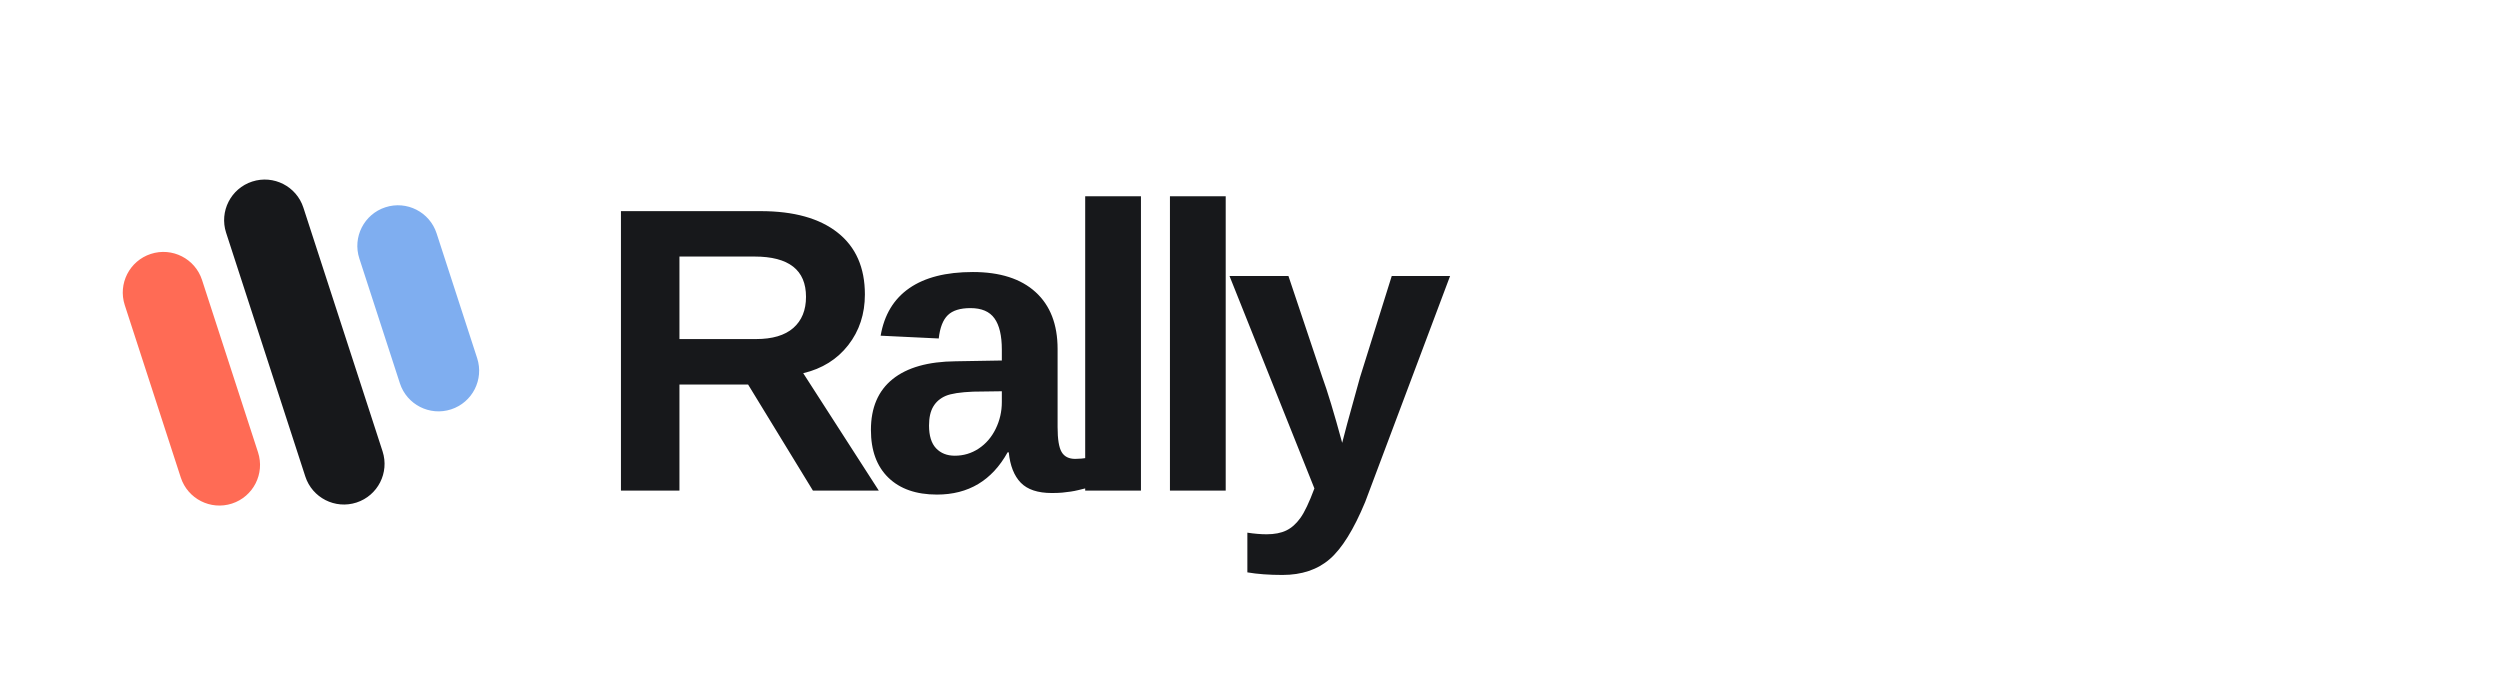
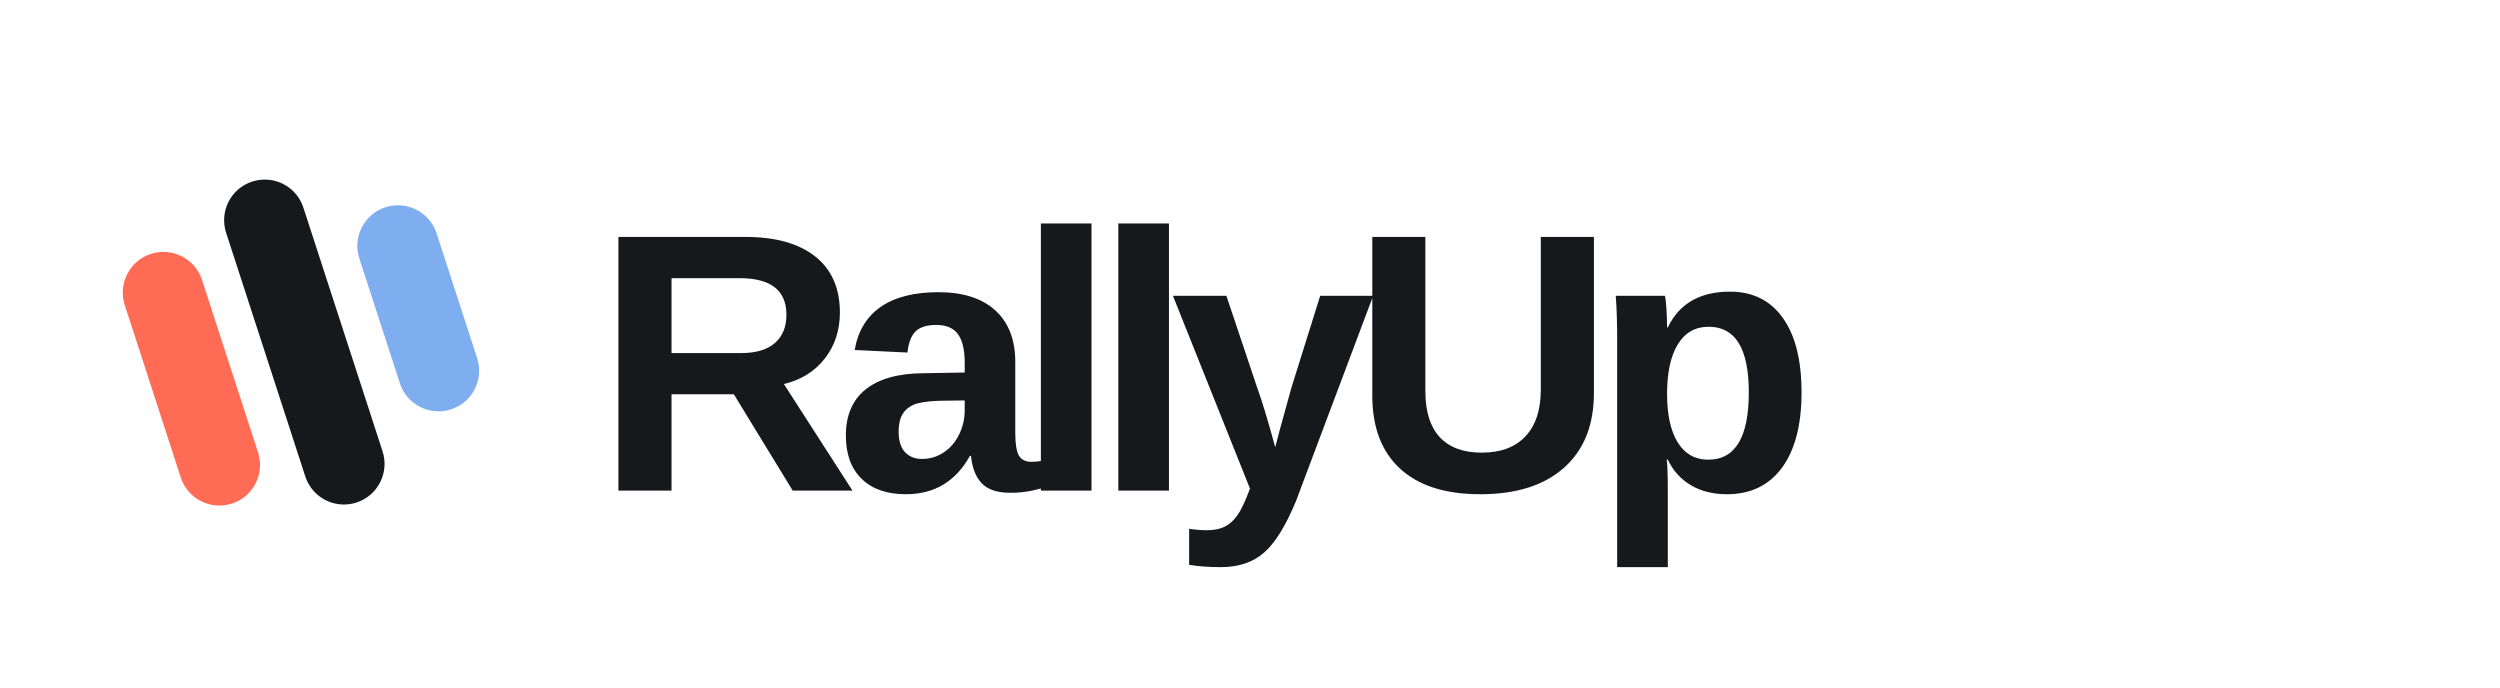
<svg xmlns="http://www.w3.org/2000/svg" width="800" height="220" viewBox="0 0 800 220" role="img" aria-labelledby="title desc">
  <g transform="translate(34 34) rotate(-18 52 76)">
    <rect x="12" y="37" width="26" height="84" rx="13" fill="#ff6b55" />
    <rect x="50" y="25" width="26" height="108" rx="13" fill="#17181b" />
    <rect x="88" y="46" width="26" height="68" rx="13" fill="#7faef0" />
  </g>
-   <text x="190" y="157" fill="#17181b" font-family="Arial, Helvetica, sans-serif" font-size="130" font-weight="700" letter-spacing="-9">Rally</text>
+   <text x="190" y="157" fill="#17181b" font-family="Arial, Helvetica, sans-serif" font-size="118" font-weight="700" letter-spacing="-8">RallyUp</text>
</svg>
